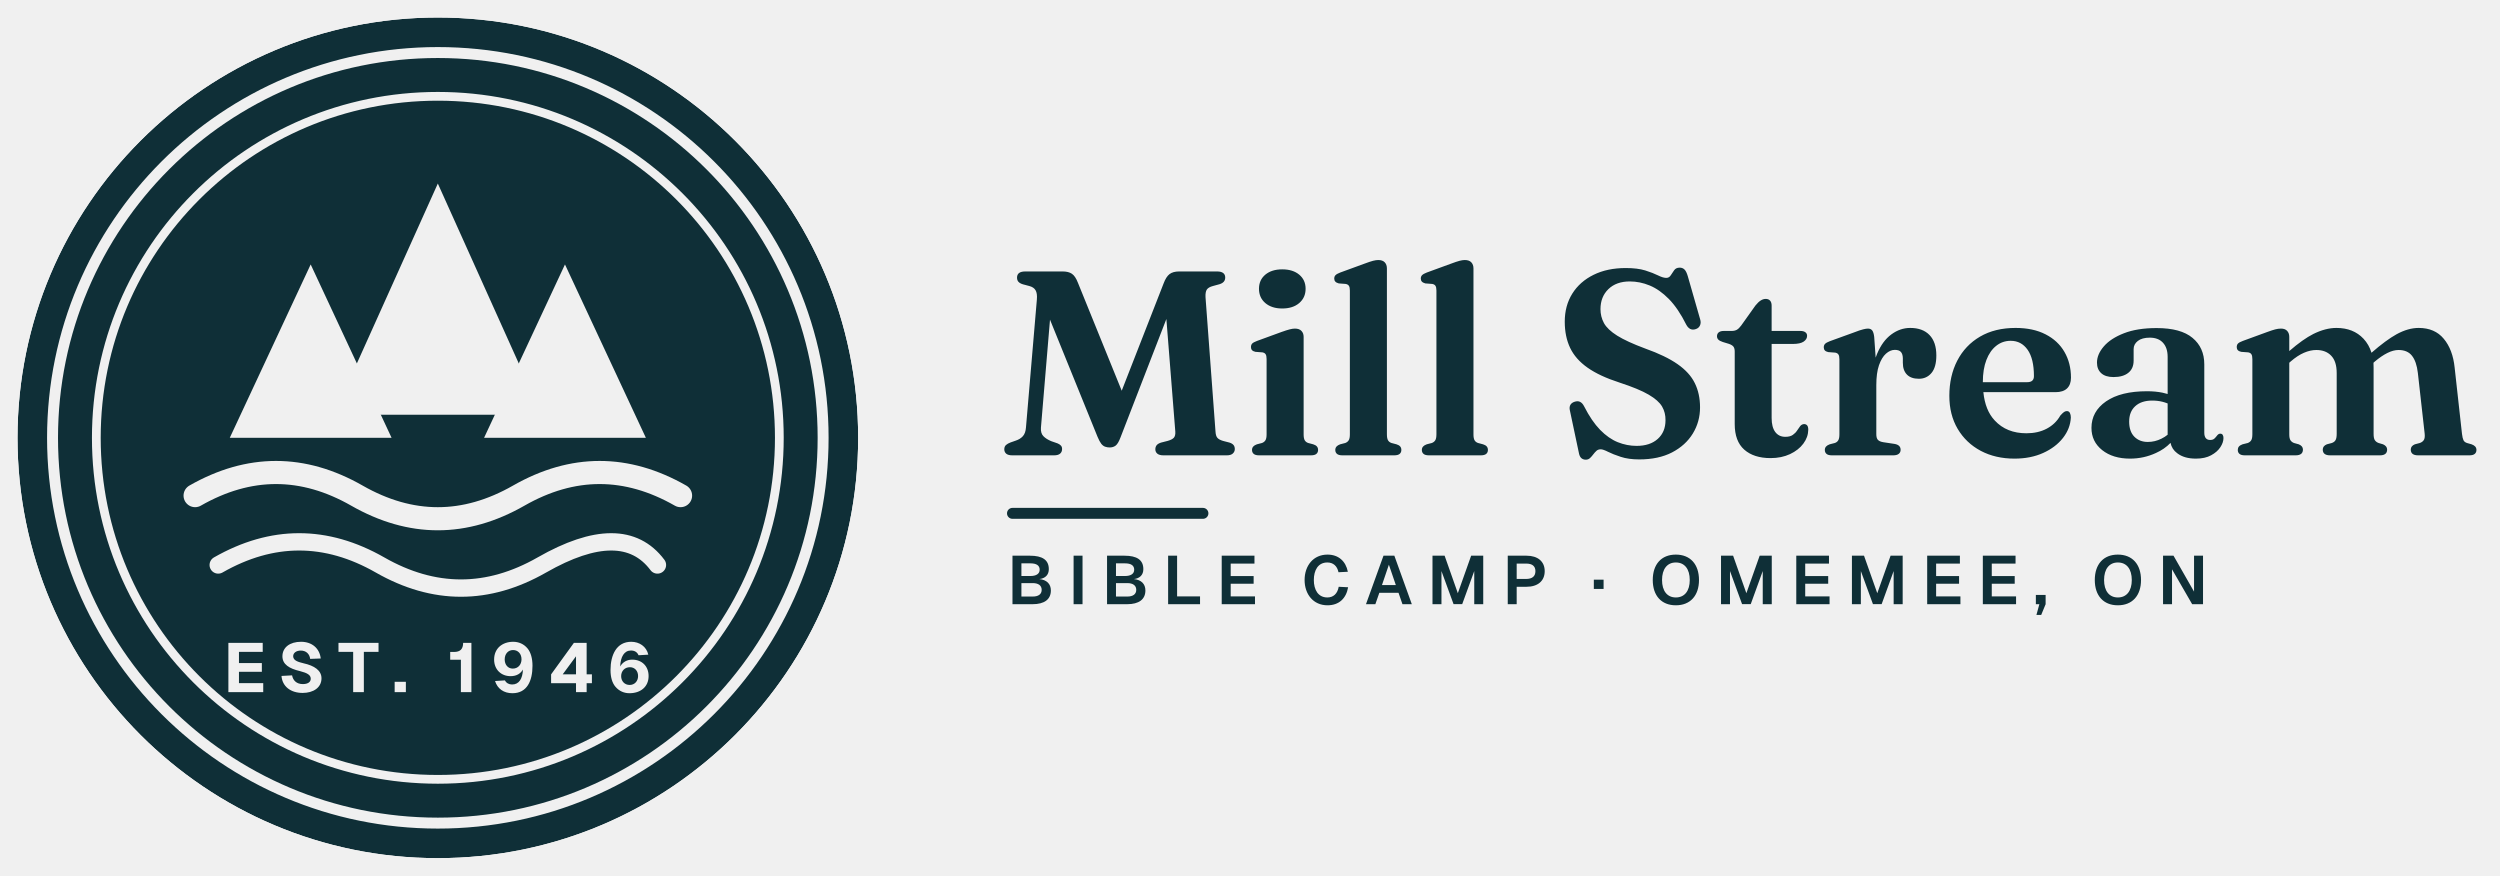
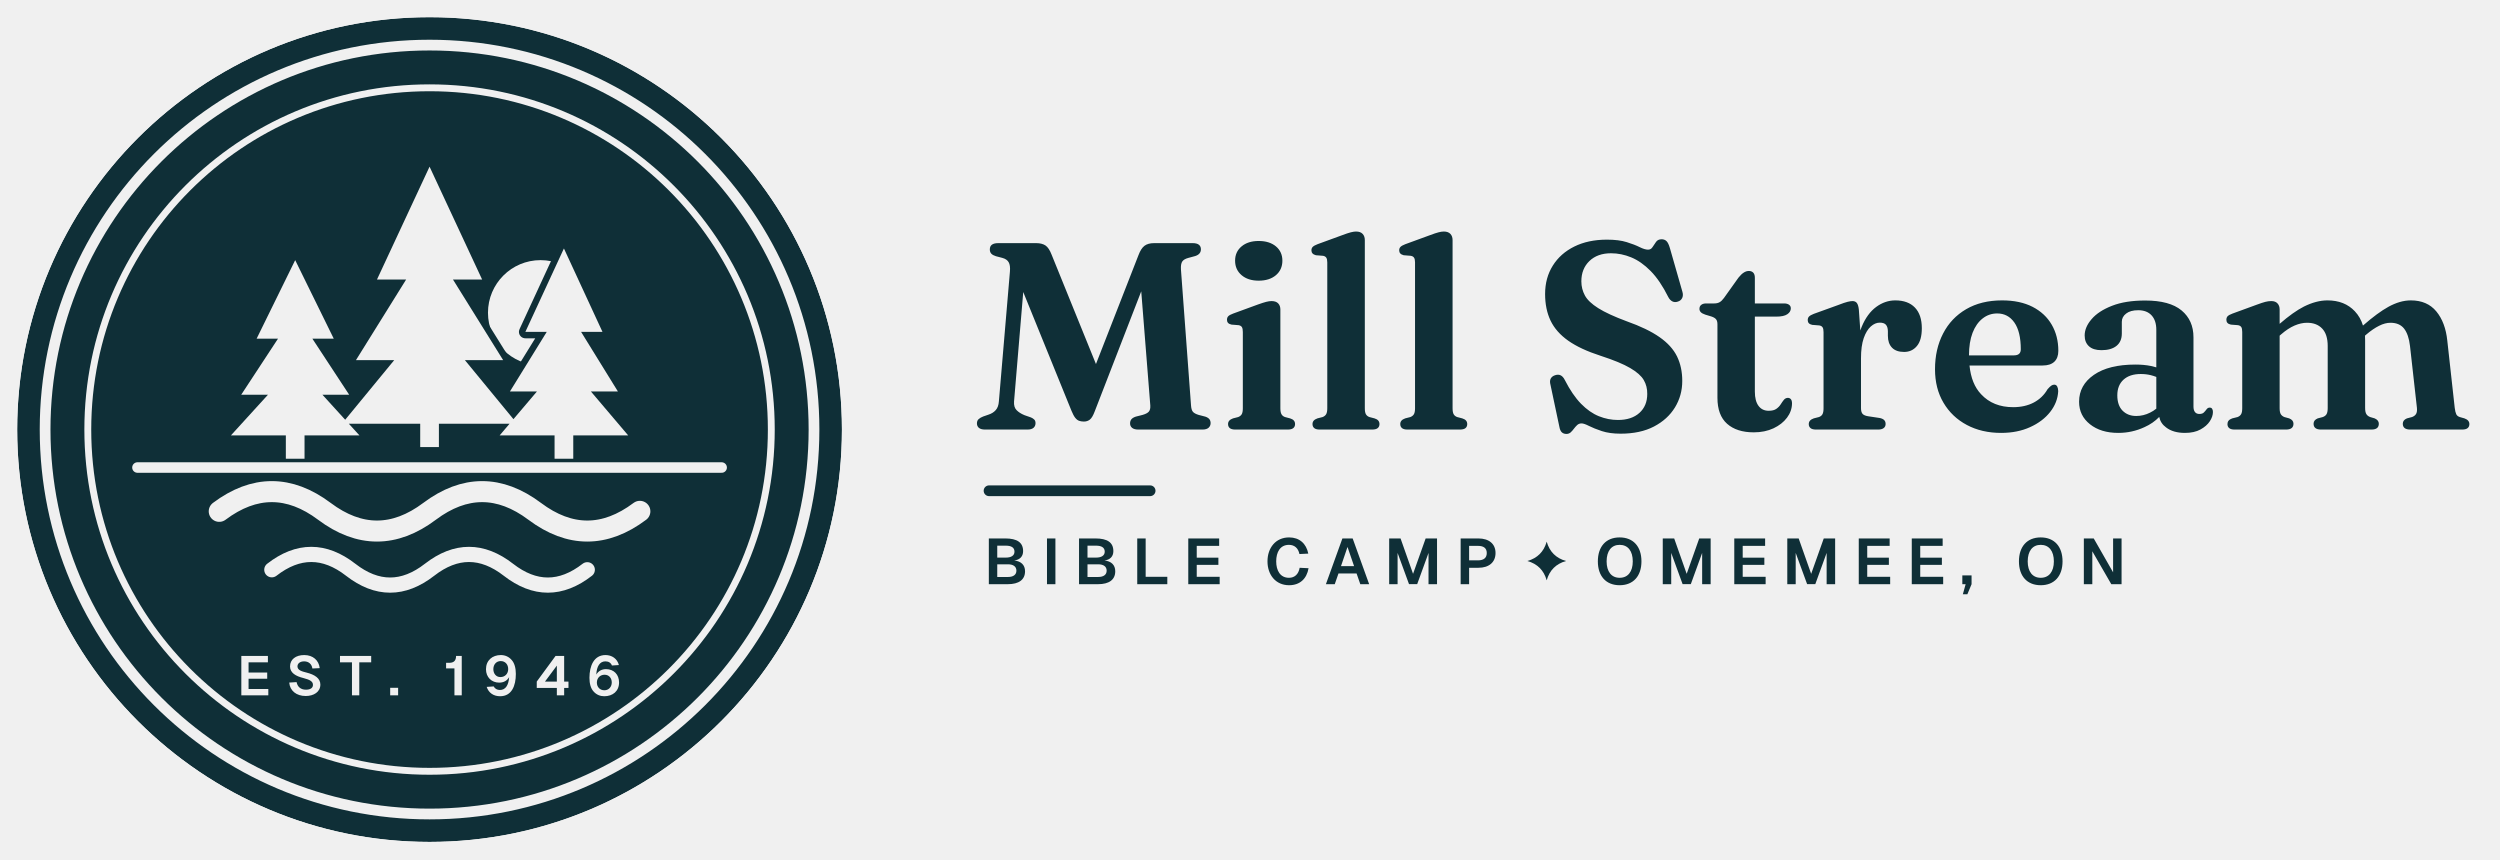
- <svg xmlns="http://www.w3.org/2000/svg" viewBox="0 0 571 200" width="5710" height="2000">
+ <svg xmlns="http://www.w3.org/2000/svg" viewBox="0 0 582 200" width="5820" height="2000">
  <g transform="translate(0 0) scale(1)">
    <g transform="translate(0 0) scale(1)">
      <mask id="ko6" maskUnits="userSpaceOnUse" x="0" y="0" width="200" height="200">
        <circle cx="100" cy="100" r="96" fill="#fff" />
-         <circle cx="100" cy="100" r="88" fill="none" stroke="#000" stroke-width="2.5" />
-         <circle cx="100" cy="100" r="78" fill="none" stroke="#000" stroke-width="2" />
-         <g transform="translate(100 100) scale(1.32) translate(-100 -102)">
-           <g fill="#000">
-             <path d="M100 58 L 82 98 H 118Z" />
-             <path d="M78 72 L 64 102 H 92Z" />
-             <path d="M122 72 L 108 102 H 136Z" />
-           </g>
-           <path d="M58 112 Q 72 104 86 112 T 114 112 T 142 112" stroke="#000" stroke-width="4" fill="none" stroke-linecap="round" />
-           <path d="M62 124 Q 76 116 90 124 T 118 124 T 138 124" stroke="#000" stroke-width="3" fill="none" stroke-linecap="round" />
-           <path fill="#000" d="M63.76 137.48L63.76 146L69.79 146L69.79 144.45L65.59 144.45L65.59 142.48L69.55 142.48L69.55 140.97L65.59 140.97L65.59 139.03L69.70 139.03L69.70 137.48ZM74.78 143.10L72.95 143.20C73.08 145.00 74.52 146.14 76.61 146.14C78.44 146.14 79.87 145.23 79.87 143.61C79.87 142.26 78.66 141.43 76.76 141.01C75.87 140.79 75.01 140.56 74.97 139.83C74.95 139.22 75.50 138.81 76.29 138.81C77.19 138.81 77.81 139.38 77.91 140.25L79.74 140.18C79.55 138.45 78.25 137.29 76.33 137.29C74.40 137.29 73.11 138.26 73.11 139.81C73.11 141.19 74.29 141.93 76.14 142.36C77.46 142.70 78.00 143.05 78.01 143.67C78.02 144.28 77.47 144.61 76.65 144.61C75.59 144.61 74.95 144.02 74.78 143.10ZM89.74 137.48L82.81 137.48L82.81 139.03L85.35 139.03L85.35 146L87.20 146L87.20 139.03L89.74 139.03ZM92.53 144.21L92.53 146L94.47 146L94.47 144.21ZM102.80 139.05L102.14 139.05L102.14 140.40L103.99 140.40L103.99 146L105.81 146L105.81 137.48L104.38 137.48C104.37 138.56 103.87 139.05 102.80 139.05ZM109.74 140.36C109.74 142.09 110.95 143.24 112.59 143.24C113.69 143.24 114.35 142.74 114.73 142.09C114.66 143.68 114.06 144.68 112.85 144.68C112.30 144.68 111.85 144.43 111.61 143.97L109.90 144.08C110.32 145.42 111.41 146.19 112.91 146.19C115.45 146.19 116.38 144.04 116.38 141.44C116.38 140.16 116.08 139.12 115.53 138.45C114.88 137.66 113.99 137.29 113.04 137.29C111.17 137.29 109.74 138.43 109.74 140.36ZM111.57 140.34C111.57 139.42 112.14 138.72 113.02 138.72C113.92 138.72 114.49 139.42 114.48 140.34C114.47 141.24 113.88 141.93 112.97 141.93C112.11 141.93 111.57 141.24 111.57 140.34ZM125.75 137.48L123.54 137.48L119.60 142.93L119.60 144.46L123.91 144.46L123.91 146L125.75 146L125.75 144.46L126.66 144.46L126.66 142.92L125.75 142.92ZM121.61 142.92L123.91 139.80L123.91 142.92ZM134.73 139.62L136.42 139.52C136.09 138.10 134.87 137.29 133.46 137.29C130.93 137.29 129.88 139.56 129.88 142.18C129.88 143.41 130.17 144.43 130.75 145.09C131.38 145.82 132.22 146.19 133.16 146.19C135.05 146.19 136.47 145.11 136.47 143.22C136.47 141.52 135.32 140.38 133.63 140.38C132.75 140.38 132.01 140.78 131.55 141.56C131.62 139.88 132.25 138.80 133.42 138.80C134.06 138.80 134.51 139.09 134.73 139.62ZM131.72 143.22C131.73 142.33 132.35 141.69 133.24 141.69C134.07 141.69 134.65 142.33 134.65 143.22C134.65 144.10 134.05 144.76 133.19 144.76C132.32 144.76 131.71 144.10 131.72 143.22Z" />
+         <circle cx="100" cy="100" r="89.5" fill="none" stroke="#000" stroke-width="2.5" />
+         <circle cx="100" cy="100" r="79.56" fill="none" stroke="#000" stroke-width="1.6" />
+         <g transform="translate(100 100) scale(1.36) translate(-100 -100)">
+           <circle cx="119" cy="80" r="9" fill="#000" />
+           <path d="M77 71 L83.6 84.44 L70.4 84.44ZM77 79.96 L86.24 94.04 L67.76 94.04ZM77 88.92 L88 101 L66 101ZM75.4 100h3.2v5h-3.2ZM123 69 L129.6 83.28 L116.4 83.28ZM123 78.52 L132.24 93.48 L113.76 93.48ZM123 88.04 L134 101 L112 101ZM121.4 100h3.2v5h-3.2ZM100 55 L109 74.32 L91 74.32ZM100 67.88 L112.6 88.12 L87.4 88.12ZM100 80.76 L115 99 L85 99ZM98.4 98h3.2v5h-3.2Z" fill="#000" stroke="#fff" stroke-width="2.2" stroke-linejoin="round" paint-order="stroke" />
+           <path d="M50 106.5 H150" stroke="#000" stroke-width="1.8" stroke-linecap="round" />
+           <path d="M64 114 c6 -4.5 12 -4.5 18 0 s12 4.5 18 0 s12 -4.5 18 0 s12 4.5 18 0" stroke="#000" stroke-width="3.6" fill="none" stroke-linecap="round" />
+           <path d="M73 124 c4.5 -3.5 9 -3.5 13.5 0 s9 3.5 13.5 0 s9 -3.5 13.5 0 s9 3.5 13.5 0" stroke="#000" stroke-width="2.6" fill="none" stroke-linecap="round" />
+           <path fill="#000" d="M67.78 138.75L67.78 145.50L72.40 145.50L72.40 144.41L69.02 144.41L69.02 142.65L72.21 142.65L72.21 141.59L69.02 141.59L69.02 139.85L72.33 139.85L72.33 138.75ZM77.24 143.23L75.98 143.31C76.09 144.71 77.21 145.61 78.80 145.61C80.18 145.61 81.31 144.92 81.31 143.65C81.31 142.58 80.34 141.95 78.94 141.60C78.20 141.41 77.41 141.22 77.39 140.56C77.38 140.03 77.85 139.68 78.53 139.68C79.31 139.68 79.85 140.16 79.94 140.90L81.20 140.84C81.05 139.51 80.05 138.60 78.55 138.60C77.09 138.60 76.12 139.35 76.12 140.55C76.12 141.64 77.08 142.21 78.42 142.54C79.56 142.83 80.04 143.14 80.04 143.70C80.05 144.25 79.56 144.53 78.85 144.53C77.93 144.53 77.39 144.02 77.24 143.23ZM90.01 138.75L84.67 138.75L84.67 139.85L86.72 139.85L86.72 145.50L87.97 145.50L87.97 139.85L90.01 139.85ZM93.26 144.21L93.26 145.50L94.62 145.50L94.62 144.21ZM103.35 139.93L102.83 139.93L102.83 140.88L104.26 140.88L104.26 145.50L105.51 145.50L105.51 138.75L104.54 138.75C104.53 139.57 104.16 139.93 103.35 139.93ZM109.66 141.03C109.66 142.39 110.61 143.32 111.92 143.32C112.74 143.32 113.29 142.95 113.62 142.39C113.53 143.76 113.01 144.58 112.04 144.58C111.56 144.58 111.18 144.36 110.98 143.97L109.78 144.05C110.11 145.07 110.96 145.65 112.07 145.65C114.06 145.65 114.77 143.88 114.77 141.83C114.77 140.81 114.53 139.98 114.07 139.46C113.57 138.87 112.90 138.60 112.20 138.60C110.75 138.60 109.66 139.51 109.66 141.03ZM110.92 141.01C110.92 140.22 111.43 139.63 112.18 139.63C112.96 139.63 113.47 140.22 113.46 141.01C113.46 141.79 112.92 142.37 112.13 142.37C111.40 142.37 110.92 141.79 110.92 141.01ZM123.04 138.75L121.57 138.75L118.35 143.14L118.35 144.23L121.79 144.23L121.79 145.50L123.04 145.50L123.04 144.23L123.78 144.23L123.78 143.14L123.04 143.14ZM119.76 143.14L121.79 140.41L121.79 143.14ZM131.22 140.39L132.41 140.31C132.13 139.22 131.21 138.60 130.12 138.60C128.14 138.60 127.37 140.44 127.37 142.50C127.37 143.50 127.60 144.31 128.07 144.83C128.56 145.39 129.21 145.65 129.90 145.65C131.37 145.65 132.44 144.78 132.44 143.29C132.44 141.93 131.54 141.01 130.20 141.01C129.49 141.01 128.90 141.33 128.54 141.94C128.61 140.53 129.14 139.68 130.10 139.68C130.64 139.68 131.04 139.92 131.22 140.39ZM128.64 143.29C128.65 142.52 129.20 141.97 129.97 141.97C130.69 141.97 131.19 142.52 131.19 143.29C131.19 144.06 130.66 144.63 129.92 144.63C129.16 144.63 128.63 144.06 128.64 143.29Z" />
        </g>
      </mask>
      <circle cx="100" cy="100" r="96" fill="#0f2f37" mask="url(#ko6)" />
    </g>
  </g>
-   <path fill="#0f2f37" d="M246.21 64.61L256.20 89.24L265.77 64.73Q266.34 63.20 267.13 62.60Q267.93 62 269.31 62L269.31 62L277.98 62Q278.91 62 279.38 62.36Q279.84 62.72 279.84 63.38L279.84 63.38Q279.84 63.95 279.52 64.33Q279.21 64.70 278.55 64.91L278.55 64.91L277.02 65.33Q276 65.60 275.64 66.14Q275.28 66.68 275.34 67.88L275.34 67.88L277.62 98.57Q277.68 99.59 278.06 100.01Q278.43 100.43 279.33 100.70L279.33 100.70L280.83 101.09Q281.46 101.30 281.75 101.66Q282.03 102.02 282.03 102.56L282.03 102.56Q282.03 103.16 281.58 103.58Q281.13 104 280.20 104L280.20 104L265.74 104Q264.81 104 264.35 103.63Q263.88 103.25 263.88 102.62L263.88 102.62Q263.88 102.08 264.17 101.70Q264.45 101.33 265.17 101.09L265.17 101.09L266.70 100.70Q267.75 100.40 268.13 99.95Q268.50 99.50 268.44 98.57L268.44 98.57L266.40 72.86L255.93 99.89Q255.39 101.33 254.82 101.77Q254.25 102.20 253.47 102.20L253.47 102.20Q252.90 102.20 252.42 102.03Q251.94 101.87 251.53 101.36Q251.13 100.85 250.68 99.77L250.68 99.77L239.82 73.01L237.75 97.67Q237.66 98.96 238.31 99.62Q238.95 100.28 240.09 100.76L240.09 100.76L241.56 101.27Q242.04 101.48 242.31 101.77Q242.58 102.05 242.58 102.56L242.58 102.56Q242.58 103.22 242.13 103.61Q241.68 104 240.75 104L240.75 104L231.21 104Q230.28 104 229.83 103.63Q229.38 103.25 229.38 102.62Q229.38 101.99 229.77 101.64Q230.16 101.30 230.79 101.06L230.79 101.06L231.99 100.64Q233.01 100.31 233.63 99.62Q234.24 98.93 234.33 97.64L234.33 97.64L236.82 68.42Q236.94 67.01 236.53 66.31Q236.13 65.60 235.11 65.33L235.11 65.33L233.64 64.94Q232.95 64.73 232.62 64.37Q232.29 64.01 232.29 63.41L232.29 63.41Q232.29 62 234.18 62L234.18 62L242.73 62Q244.02 62 244.81 62.52Q245.61 63.05 246.21 64.61L246.21 64.61ZM297.75 76.94L297.75 76.94L297.75 99.20Q297.75 100.13 298.00 100.56Q298.26 101 298.80 101.18L298.80 101.18L299.94 101.48Q300.51 101.66 300.78 101.97Q301.05 102.29 301.05 102.77L301.05 102.77Q301.05 103.34 300.66 103.67Q300.27 104 299.40 104L299.40 104L287.58 104Q286.74 104 286.35 103.67Q285.96 103.34 285.96 102.77L285.96 102.77Q285.96 102.32 286.23 102.00Q286.50 101.69 287.07 101.48L287.07 101.48L288.24 101.18Q288.78 100.97 289.03 100.55Q289.29 100.13 289.29 99.20L289.29 99.20L289.29 82.01Q289.29 81.23 289.06 80.90Q288.84 80.57 288.33 80.48L288.33 80.48L286.74 80.36Q286.20 80.24 285.96 79.97Q285.72 79.70 285.72 79.28L285.72 79.28Q285.72 78.77 286.00 78.47Q286.29 78.17 287.10 77.87L287.10 77.87L292.68 75.83Q293.85 75.41 294.55 75.23Q295.26 75.05 295.74 75.05L295.74 75.05Q296.76 75.05 297.25 75.58Q297.75 76.10 297.75 76.94ZM292.86 70.46L292.86 70.46Q290.46 70.46 289.00 69.22Q287.55 67.97 287.55 65.96L287.55 65.96Q287.55 63.95 289.00 62.73Q290.46 61.52 292.86 61.52L292.86 61.52Q295.29 61.52 296.74 62.73Q298.20 63.95 298.20 65.96L298.20 65.96Q298.20 67.97 296.74 69.22Q295.29 70.46 292.86 70.46ZM316.77 61.31L316.77 61.31L316.77 99.20Q316.77 100.13 317.02 100.56Q317.28 101 317.82 101.18L317.82 101.18L318.96 101.48Q319.53 101.66 319.80 101.97Q320.07 102.29 320.07 102.77L320.07 102.77Q320.07 103.34 319.68 103.67Q319.29 104 318.42 104L318.42 104L306.60 104Q305.76 104 305.37 103.67Q304.98 103.34 304.98 102.77L304.98 102.77Q304.98 102.32 305.25 102.00Q305.52 101.69 306.09 101.48L306.09 101.48L307.26 101.18Q307.80 100.97 308.05 100.55Q308.31 100.13 308.31 99.20L308.31 99.20L308.31 66.35Q308.31 65.60 308.08 65.27Q307.86 64.94 307.35 64.85L307.35 64.85L305.76 64.73Q305.22 64.58 304.98 64.31Q304.74 64.04 304.74 63.62L304.74 63.62Q304.74 63.14 305.04 62.84Q305.34 62.54 306.12 62.24L306.12 62.24L311.70 60.20Q312.90 59.75 313.59 59.57Q314.28 59.39 314.79 59.39L314.79 59.39Q315.78 59.39 316.27 59.91Q316.77 60.44 316.77 61.31ZM336.54 61.31L336.54 61.31L336.54 99.20Q336.54 100.13 336.79 100.56Q337.05 101 337.59 101.18L337.59 101.18L338.73 101.48Q339.30 101.66 339.57 101.97Q339.84 102.29 339.84 102.77L339.84 102.77Q339.84 103.34 339.45 103.67Q339.06 104 338.19 104L338.19 104L326.37 104Q325.53 104 325.14 103.67Q324.75 103.34 324.75 102.77L324.75 102.77Q324.75 102.32 325.02 102.00Q325.29 101.69 325.86 101.48L325.86 101.48L327.03 101.18Q327.57 100.97 327.82 100.55Q328.08 100.13 328.08 99.20L328.08 99.20L328.08 66.35Q328.08 65.60 327.85 65.27Q327.63 64.94 327.12 64.85L327.12 64.85L325.53 64.73Q324.99 64.58 324.75 64.31Q324.51 64.04 324.51 63.62L324.51 63.62Q324.51 63.14 324.81 62.84Q325.11 62.54 325.89 62.24L325.89 62.24L331.47 60.20Q332.67 59.75 333.36 59.57Q334.05 59.39 334.56 59.39L334.56 59.39Q335.55 59.39 336.04 59.91Q336.54 60.44 336.54 61.31ZM374.40 104.93L374.40 104.93Q371.94 104.93 370.17 104.34Q368.40 103.76 367.27 103.19Q366.15 102.62 365.61 102.62L365.61 102.62Q365.01 102.62 364.62 102.98Q364.23 103.34 363.88 103.81Q363.54 104.27 363.15 104.63Q362.76 104.99 362.19 104.99L362.19 104.99Q361.56 104.99 361.15 104.61Q360.75 104.24 360.60 103.37L360.60 103.37L358.53 93.59Q358.41 92.93 358.69 92.45Q358.98 91.97 359.64 91.76L359.64 91.76Q360.36 91.52 360.90 91.79Q361.44 92.06 361.83 92.84L361.83 92.84Q363.54 96.20 365.47 98.18Q367.41 100.16 369.51 101Q371.61 101.84 373.80 101.84L373.80 101.84Q376.86 101.84 378.63 100.25Q380.40 98.66 380.40 95.99L380.40 95.99Q380.43 94.25 379.62 92.86Q378.81 91.46 376.56 90.14Q374.31 88.82 369.90 87.38L369.90 87.38Q365.34 85.91 362.59 83.97Q359.85 82.04 358.62 79.46Q357.39 76.88 357.39 73.46L357.39 73.46Q357.39 69.83 359.11 67.07Q360.84 64.31 363.97 62.77Q367.11 61.22 371.31 61.22L371.31 61.22Q374.01 61.22 375.78 61.77Q377.55 62.33 378.69 62.90Q379.83 63.47 380.58 63.47L380.58 63.47Q381.24 63.47 381.60 62.88Q381.96 62.30 382.38 61.72Q382.80 61.13 383.64 61.13L383.64 61.13Q384.30 61.13 384.73 61.55Q385.17 61.97 385.50 63.11L385.50 63.11L388.32 72.95Q388.56 73.73 388.27 74.34Q387.99 74.96 387.30 75.17L387.30 75.17Q386.61 75.41 386.05 75.13Q385.50 74.84 385.14 74.15L385.14 74.15Q383.28 70.43 381.16 68.28Q379.05 66.14 376.80 65.21Q374.55 64.28 372.24 64.28L372.24 64.28Q369.18 64.28 367.36 66.03Q365.55 67.79 365.55 70.61L365.55 70.61Q365.55 72.32 366.34 73.79Q367.14 75.26 369.36 76.66Q371.58 78.05 375.78 79.61L375.78 79.61Q380.43 81.26 383.17 83.18Q385.92 85.10 387.10 87.52Q388.29 89.93 388.29 93.05L388.29 93.05Q388.29 96.32 386.64 99.02Q384.99 101.72 381.90 103.33Q378.81 104.93 374.40 104.93ZM394.86 78.53L394.86 78.53L393.48 78.11Q392.76 77.87 392.46 77.56Q392.16 77.24 392.16 76.82L392.16 76.82Q392.16 76.22 392.56 75.91Q392.97 75.59 393.66 75.59L393.66 75.59L395.49 75.59Q396.21 75.59 396.69 75.32Q397.17 75.05 397.68 74.36L397.68 74.36L400.95 69.77Q401.58 68.99 402.15 68.63Q402.72 68.27 403.29 68.27L403.29 68.27Q403.92 68.27 404.28 68.66Q404.64 69.05 404.64 69.80L404.64 69.80L404.64 75.59L411.24 75.59Q411.93 75.59 412.33 75.88Q412.74 76.16 412.74 76.70L412.74 76.70Q412.74 77.48 411.96 78.02Q411.18 78.56 409.44 78.56L409.44 78.56L404.64 78.56L404.64 95.45Q404.64 97.55 405.46 98.66Q406.29 99.77 407.76 99.77L407.76 99.77Q408.87 99.77 409.48 99.33Q410.10 98.90 410.46 98.33Q410.82 97.76 411.16 97.33Q411.51 96.89 412.05 96.86L412.05 96.86Q412.50 96.86 412.75 97.16Q413.01 97.46 413.01 98.15L413.01 98.15Q412.98 99.86 411.88 101.33Q410.79 102.80 408.84 103.72Q406.89 104.63 404.40 104.63L404.40 104.63Q400.56 104.63 398.38 102.69Q396.21 100.76 396.21 96.86L396.21 96.86L396.21 80.30Q396.21 79.52 395.89 79.14Q395.58 78.77 394.86 78.53ZM428.07 76.97L428.07 76.97L428.40 81.68Q428.55 81.23 428.73 80.81L428.73 80.81Q429.96 77.87 431.97 76.39Q433.98 74.90 436.29 74.90L436.29 74.90Q439.14 74.90 440.70 76.52Q442.26 78.14 442.26 81.17L442.26 81.17Q442.26 83.87 441.15 85.19Q440.04 86.51 438.27 86.51L438.27 86.51Q436.47 86.51 435.54 85.55Q434.61 84.59 434.61 82.88L434.61 82.88L434.61 81.80Q434.58 80.84 434.16 80.38Q433.74 79.91 432.78 79.91L432.78 79.91Q431.73 79.91 430.75 80.78Q429.78 81.65 429.16 83.42Q428.55 85.19 428.55 87.95L428.55 87.95L428.55 99.17Q428.55 100.04 428.89 100.44Q429.24 100.85 430.14 101L430.14 101L432.72 101.39Q433.41 101.51 433.75 101.84Q434.10 102.17 434.10 102.74L434.10 102.74Q434.10 103.34 433.66 103.67Q433.23 104 432.42 104L432.42 104L418.41 104Q417.57 104 417.18 103.67Q416.79 103.34 416.79 102.77L416.79 102.77Q416.79 102.32 417.06 102.00Q417.33 101.69 417.90 101.48L417.90 101.48L419.07 101.18Q419.61 101 419.86 100.56Q420.12 100.13 420.12 99.20L420.12 99.20L420.12 82.07Q420.12 81.29 419.89 80.96Q419.67 80.63 419.16 80.54L419.16 80.54L417.57 80.42Q417.03 80.30 416.79 80.03Q416.55 79.76 416.55 79.34L416.55 79.34Q416.55 78.83 416.85 78.53Q417.15 78.23 417.93 77.93L417.93 77.93L423.39 75.95Q424.86 75.38 425.55 75.22Q426.24 75.05 426.63 75.05L426.63 75.05Q427.29 75.05 427.62 75.48Q427.95 75.92 428.07 76.97ZM473.01 86.27L473.01 86.27Q473.01 87.86 472.11 88.72Q471.21 89.57 469.47 89.57L469.47 89.57L453.00 89.57Q453.42 93.74 455.61 96.05L455.61 96.05Q458.31 98.96 462.84 98.96L462.84 98.96Q465.48 98.96 467.47 97.91Q469.47 96.86 470.58 94.91L470.58 94.91Q471.12 94.31 471.43 94.10Q471.75 93.89 472.08 93.89L472.08 93.89Q472.56 93.89 472.77 94.33Q472.98 94.76 472.98 95.36L472.98 95.36Q472.86 97.88 471.18 100.03Q469.50 102.17 466.65 103.46Q463.80 104.75 460.11 104.75L460.11 104.75Q455.76 104.75 452.40 102.97Q449.04 101.18 447.13 97.95Q445.23 94.73 445.23 90.41L445.23 90.41Q445.23 85.88 447.04 82.37Q448.86 78.86 452.25 76.88Q455.64 74.90 460.35 74.90L460.35 74.90Q464.37 74.90 467.20 76.36Q470.04 77.81 471.52 80.38Q473.01 82.94 473.01 86.27ZM452.88 87.29L463.02 87.29Q464.55 87.29 464.55 85.91L464.55 85.91Q464.55 81.95 463.11 79.89Q461.67 77.84 459.24 77.84L459.24 77.84Q457.38 77.84 455.94 78.98Q454.50 80.12 453.69 82.22L453.69 82.22Q452.88 84.32 452.88 87.29L452.88 87.29ZM477.69 97.73L477.69 97.73Q477.69 93.98 481.03 91.67Q484.38 89.36 490.38 89.36L490.38 89.36Q492.33 89.36 493.92 89.69L493.92 89.69Q494.52 89.81 495.09 89.99L495.09 89.99L495.09 81.53Q495.09 79.43 494.02 78.28Q492.96 77.12 491.01 77.12L491.01 77.12Q489.24 77.12 488.28 77.87Q487.32 78.62 487.32 79.73L487.32 79.73L487.32 82.37Q487.32 84.17 486.12 85.14Q484.92 86.12 482.73 86.12L482.73 86.12Q480.87 86.12 479.91 85.23Q478.95 84.35 478.95 82.82L478.95 82.82Q478.95 80.93 480.51 79.12Q482.07 77.30 485.10 76.12Q488.13 74.93 492.57 74.93L492.57 74.93Q498.09 74.93 500.77 77.17Q503.46 79.40 503.46 83.21L503.46 83.21L503.46 98.81Q503.46 99.65 503.80 100.07Q504.15 100.49 504.78 100.49L504.78 100.49Q505.44 100.49 505.77 100.17Q506.10 99.86 506.34 99.53L506.34 99.53Q506.49 99.32 506.67 99.19Q506.85 99.05 507.12 99.05L507.12 99.05Q507.48 99.05 507.66 99.32Q507.84 99.59 507.84 100.04L507.84 100.04Q507.84 101.06 507.13 102.14Q506.43 103.22 505.03 103.98Q503.64 104.75 501.54 104.75L501.54 104.75Q498.87 104.75 497.28 103.52L497.28 103.52Q496.05 102.62 495.75 101.15L495.75 101.15Q494.37 102.59 492.42 103.46L492.42 103.46Q489.63 104.75 486.51 104.75L486.51 104.75Q482.58 104.75 480.13 102.80Q477.69 100.85 477.69 97.73ZM495.09 99.29L495.09 92.15Q494.49 91.91 493.89 91.76L493.89 91.76Q492.81 91.49 491.58 91.49L491.58 91.49Q489.09 91.49 487.69 92.77Q486.30 94.04 486.30 96.29Q486.30 98.54 487.48 99.74Q488.67 100.94 490.56 100.94L490.56 100.94Q492.18 100.94 493.68 100.19L493.68 100.19Q494.43 99.83 495.09 99.29L495.09 99.29ZM522.87 76.94L522.87 76.94L522.87 80.18Q525.99 77.48 528.36 76.28L528.36 76.28Q531.15 74.90 533.64 74.90L533.64 74.90Q537.51 74.90 539.82 77.36L539.82 77.36Q541.08 78.71 541.65 80.57L541.65 80.57Q544.95 77.69 547.38 76.34L547.38 76.34Q550.02 74.90 552.42 74.90L552.42 74.90Q556.11 74.90 558.16 77.38Q560.22 79.85 560.64 83.96L560.64 83.96L562.32 99.11Q562.44 100.10 562.66 100.55Q562.89 101 563.46 101.18L563.46 101.18L564.51 101.48Q565.08 101.69 565.35 102.00Q565.62 102.32 565.62 102.77L565.62 102.77Q565.62 103.34 565.23 103.67Q564.84 104 564.00 104L564.00 104L552.30 104Q550.62 104 550.62 102.68L550.62 102.68Q550.62 101.87 551.55 101.48L551.55 101.48L552.69 101.18Q553.29 100.97 553.59 100.52Q553.89 100.07 553.80 99.11L553.80 99.11L552.24 85.19Q551.94 82.58 550.90 81.26Q549.87 79.94 547.83 79.94L547.83 79.94Q546.63 79.94 545.28 80.62Q543.93 81.29 542.40 82.58L542.40 82.58L542.10 82.85Q542.13 83.39 542.13 83.96L542.13 83.96L542.13 99.11Q542.13 100.10 542.41 100.53Q542.70 100.97 543.27 101.18L543.27 101.18L544.29 101.48Q545.22 101.90 545.22 102.68L545.22 102.68Q545.22 104 543.57 104L543.57 104L532.20 104Q530.52 104 530.52 102.68L530.52 102.68Q530.52 101.87 531.45 101.48L531.45 101.48L532.59 101.18Q533.19 100.97 533.44 100.52Q533.70 100.07 533.70 99.11L533.70 99.11L533.70 85.19Q533.70 82.55 532.45 81.25Q531.21 79.94 529.05 79.94L529.05 79.94Q527.70 79.94 526.23 80.57Q524.76 81.20 523.17 82.58L523.17 82.58L522.87 82.85L522.87 99.20Q522.87 100.13 523.14 100.55Q523.41 100.97 523.95 101.18L523.95 101.18L525.03 101.48Q525.99 101.87 525.99 102.68L525.99 102.68Q525.99 104 524.31 104L524.31 104L512.73 104Q511.89 104 511.50 103.67Q511.11 103.34 511.11 102.77L511.11 102.77Q511.11 102.32 511.36 102.00Q511.62 101.69 512.19 101.48L512.19 101.48L513.39 101.18Q513.93 100.97 514.18 100.55Q514.44 100.13 514.44 99.20L514.44 99.20L514.44 82.01Q514.44 81.23 514.21 80.90Q513.99 80.57 513.48 80.48L513.48 80.48L511.89 80.36Q511.35 80.24 511.11 79.97Q510.87 79.70 510.87 79.28L510.87 79.28Q510.87 78.77 511.15 78.47Q511.44 78.17 512.25 77.87L512.25 77.87L517.83 75.83Q518.97 75.41 519.66 75.23Q520.35 75.05 520.98 75.05L520.98 75.05Q521.91 75.05 522.39 75.58Q522.87 76.10 522.87 76.94Z" />
-   <rect x="230" y="116" width="46" height="2.5" rx="1.25" fill="#0f2f37" />
-   <path fill="#0f2f37" d="M231.25 138L235.83 138C238.55 138 240.02 136.89 240.02 134.86C240.02 133.37 239.06 132.43 237.39 132.26C238.75 132.10 239.55 131.29 239.55 130.00C239.55 127.89 238.10 126.92 235.21 126.92L231.25 126.92ZM233.29 136.25L233.29 133.18L235.88 133.18C237.14 133.18 237.92 133.71 237.92 134.72C237.92 135.74 237.14 136.25 235.88 136.25ZM233.29 131.56L233.29 128.67L235.35 128.67C236.71 128.67 237.46 129.14 237.46 130.12C237.46 131.07 236.66 131.56 235.35 131.56ZM245.21 126.92L245.21 138L247.25 138L247.25 126.92ZM252.85 138L257.43 138C260.15 138 261.61 136.89 261.61 134.86C261.61 133.37 260.66 132.43 258.99 132.26C260.35 132.10 261.14 131.29 261.14 130.00C261.14 127.89 259.69 126.92 256.81 126.92L252.85 126.92ZM254.89 136.25L254.89 133.18L257.48 133.18C258.74 133.18 259.52 133.71 259.52 134.72C259.52 135.74 258.74 136.25 257.48 136.25ZM254.89 131.56L254.89 128.67L256.95 128.67C258.31 128.67 259.05 129.14 259.05 130.12C259.05 131.07 258.26 131.56 256.95 131.56ZM266.80 138L274.09 138L274.09 136.21L268.85 136.21L268.85 126.92L266.80 126.92ZM279.04 126.92L279.04 138L286.64 138L286.64 136.21L281.09 136.21L281.09 133.32L286.33 133.32L286.33 131.57L281.09 131.57L281.09 128.72L286.52 128.72L286.52 126.92ZM307.91 134.13L305.76 134.02C305.49 135.58 304.56 136.46 303.17 136.46C301.05 136.46 300.08 134.69 300.08 132.48C300.08 130.25 301.03 128.47 303.17 128.47C304.49 128.47 305.42 129.26 305.71 130.70L307.85 130.59C307.37 128.16 305.70 126.67 303.20 126.67C299.94 126.67 297.97 129.22 297.97 132.48C297.97 135.72 299.96 138.25 303.20 138.25C305.82 138.25 307.47 136.69 307.91 134.13ZM311.99 138L314.13 138L315.04 135.39L319.42 135.39L320.32 138L322.46 138L318.47 126.92L315.99 126.92ZM315.64 133.63L317.22 128.98L318.81 133.63ZM327.18 126.92L327.18 138L329.23 138L329.23 130.43L331.99 137.98L333.97 137.98L336.72 130.43L336.72 138L338.77 138L338.77 126.92L336.01 126.92L332.97 135.49L329.95 126.92ZM348.65 126.92L344.37 126.92L344.37 138L346.41 138L346.41 134.02L348.65 134.02C351.25 134.02 352.81 132.68 352.81 130.45C352.81 128.25 351.25 126.92 348.65 126.92ZM346.41 132.23L346.41 128.72L348.57 128.72C349.96 128.72 350.69 129.30 350.69 130.45C350.69 131.64 349.94 132.23 348.57 132.23ZM364.03 132.40L364.03 134.52L366.26 134.52L366.26 132.40ZM382.76 138.25C386.07 138.25 388.05 136.03 388.05 132.48C388.05 128.89 386.07 126.67 382.76 126.67C379.45 126.67 377.49 128.89 377.49 132.48C377.49 136.03 379.45 138.25 382.76 138.25ZM379.61 132.48C379.61 129.97 380.78 128.47 382.76 128.47C384.77 128.47 385.94 129.97 385.94 132.48C385.94 134.96 384.77 136.46 382.76 136.46C380.78 136.46 379.61 134.96 379.61 132.48ZM393.08 126.92L393.08 138L395.13 138L395.13 130.43L397.89 137.98L399.87 137.98L402.61 130.43L402.61 138L404.67 138L404.67 126.92L401.91 126.92L398.87 135.49L395.84 126.92ZM410.27 126.92L410.27 138L417.87 138L417.87 136.21L412.31 136.21L412.31 133.32L417.56 133.32L417.56 131.57L412.31 131.57L412.31 128.72L417.74 128.72L417.74 126.92ZM422.98 126.92L422.98 138L425.02 138L425.02 130.43L427.78 137.98L429.77 137.98L432.51 130.43L432.51 138L434.57 138L434.57 126.92L431.81 126.92L428.77 135.49L425.74 126.92ZM440.17 126.92L440.17 138L447.76 138L447.76 136.21L442.21 136.21L442.21 133.32L447.45 133.32L447.45 131.57L442.21 131.57L442.21 128.72L447.64 128.72L447.64 126.92ZM452.88 126.92L452.88 138L460.47 138L460.47 136.21L454.92 136.21L454.92 133.32L460.16 133.32L460.16 131.57L454.92 131.57L454.92 128.72L460.35 128.72L460.35 126.92ZM467.22 138L467.22 135.88L464.99 135.88L464.99 138L465.79 138L465.12 140.45L466.21 140.45ZM483.72 138.25C487.03 138.25 489.01 136.03 489.01 132.48C489.01 128.89 487.03 126.67 483.72 126.67C480.41 126.67 478.45 128.89 478.45 132.48C478.45 136.03 480.41 138.25 483.72 138.25ZM480.57 132.48C480.57 129.97 481.74 128.47 483.72 128.47C485.73 128.47 486.90 129.97 486.90 132.48C486.90 134.96 485.73 136.46 483.72 136.46C481.74 136.46 480.57 134.96 480.57 132.48ZM494.04 126.92L494.04 138L496.09 138L496.09 130.03L500.69 138L503.17 138L503.17 126.92L501.12 126.92L501.12 135.13L496.43 126.92Z" />
+   <path fill="#0f2f37" d="M244.82 59.30L255.14 84.75L265.03 59.42Q265.62 57.84 266.44 57.22Q267.26 56.60 268.69 56.60L268.69 56.60L277.65 56.60Q278.61 56.60 279.09 56.97Q279.57 57.34 279.57 58.03L279.57 58.03Q279.57 58.62 279.24 59.00Q278.92 59.39 278.24 59.61L278.24 59.61L276.65 60.04Q275.60 60.32 275.23 60.88Q274.86 61.44 274.92 62.68L274.92 62.68L277.27 94.39Q277.34 95.44 277.72 95.88Q278.11 96.31 279.04 96.59L279.04 96.59L280.59 96.99Q281.24 97.21 281.54 97.58Q281.83 97.95 281.83 98.51L281.83 98.51Q281.83 99.13 281.37 99.57Q280.90 100 279.94 100L279.94 100L265.00 100Q264.04 100 263.56 99.61Q263.08 99.22 263.08 98.57L263.08 98.57Q263.08 98.02 263.37 97.63Q263.67 97.24 264.41 96.99L264.41 96.99L265.99 96.59Q267.07 96.28 267.46 95.81Q267.85 95.35 267.79 94.39L267.79 94.39L265.68 67.82L254.86 95.75Q254.30 97.24 253.71 97.69Q253.13 98.14 252.32 98.14L252.32 98.14Q251.73 98.14 251.23 97.97Q250.74 97.80 250.32 97.27Q249.90 96.75 249.44 95.63L249.44 95.63L238.21 67.98L236.07 93.46Q235.98 94.79 236.65 95.47Q237.31 96.16 238.49 96.65L238.49 96.65L240.01 97.18Q240.51 97.40 240.79 97.69Q241.07 97.98 241.07 98.51L241.07 98.51Q241.07 99.19 240.60 99.60Q240.14 100 239.18 100L239.18 100L229.32 100Q228.36 100 227.89 99.61Q227.43 99.22 227.43 98.57Q227.43 97.92 227.83 97.57Q228.23 97.21 228.88 96.96L228.88 96.96L230.12 96.53Q231.18 96.19 231.81 95.47Q232.45 94.76 232.54 93.43L232.54 93.43L235.11 63.23Q235.24 61.78 234.82 61.05Q234.40 60.32 233.35 60.04L233.35 60.04L231.83 59.64Q231.12 59.42 230.77 59.05Q230.43 58.68 230.43 58.06L230.43 58.06Q230.43 56.60 232.39 56.60L232.39 56.60L241.22 56.60Q242.55 56.60 243.38 57.14Q244.20 57.69 244.82 59.30L244.82 59.30ZM298.07 72.04L298.07 72.04L298.07 95.04Q298.07 96.00 298.34 96.45Q298.60 96.90 299.16 97.09L299.16 97.09L300.34 97.40Q300.93 97.58 301.21 97.91Q301.49 98.23 301.49 98.73L301.49 98.73Q301.49 99.32 301.08 99.66Q300.68 100 299.78 100L299.78 100L287.57 100Q286.70 100 286.29 99.66Q285.89 99.32 285.89 98.73L285.89 98.73Q285.89 98.26 286.17 97.94Q286.45 97.61 287.04 97.40L287.04 97.40L288.25 97.09Q288.81 96.87 289.07 96.44Q289.33 96.00 289.33 95.04L289.33 95.04L289.33 77.28Q289.33 76.47 289.10 76.13Q288.87 75.79 288.34 75.70L288.34 75.70L286.70 75.57Q286.14 75.45 285.89 75.17Q285.64 74.89 285.64 74.46L285.64 74.46Q285.64 73.93 285.94 73.62Q286.23 73.31 287.07 73.00L287.07 73.00L292.84 70.89Q294.04 70.46 294.77 70.27Q295.50 70.09 296.00 70.09L296.00 70.09Q297.05 70.09 297.56 70.63Q298.07 71.17 298.07 72.04ZM293.02 65.34L293.02 65.34Q290.54 65.34 289.04 64.06Q287.53 62.77 287.53 60.69L287.53 60.69Q287.53 58.62 289.04 57.36Q290.54 56.10 293.02 56.10L293.02 56.10Q295.53 56.10 297.04 57.36Q298.54 58.62 298.54 60.69L298.54 60.69Q298.54 62.77 297.04 64.06Q295.53 65.34 293.02 65.34ZM317.73 55.89L317.73 55.89L317.73 95.04Q317.73 96.00 317.99 96.45Q318.26 96.90 318.81 97.09L318.81 97.09L319.99 97.40Q320.58 97.58 320.86 97.91Q321.14 98.23 321.14 98.73L321.14 98.73Q321.14 99.32 320.74 99.66Q320.33 100 319.43 100L319.43 100L307.22 100Q306.35 100 305.95 99.66Q305.55 99.32 305.55 98.73L305.55 98.73Q305.55 98.26 305.82 97.94Q306.10 97.61 306.69 97.40L306.69 97.40L307.90 97.09Q308.46 96.87 308.72 96.44Q308.99 96.00 308.99 95.04L308.99 95.04L308.99 61.09Q308.99 60.32 308.75 59.98Q308.52 59.64 308.00 59.55L308.00 59.55L306.35 59.42Q305.79 59.27 305.55 58.99Q305.30 58.71 305.30 58.27L305.30 58.27Q305.30 57.78 305.61 57.47Q305.92 57.16 306.72 56.85L306.72 56.85L312.49 54.74Q313.73 54.27 314.44 54.09Q315.16 53.90 315.68 53.90L315.68 53.90Q316.71 53.90 317.22 54.45Q317.73 54.99 317.73 55.89ZM338.16 55.89L338.16 55.89L338.16 95.04Q338.16 96.00 338.42 96.45Q338.69 96.90 339.24 97.09L339.24 97.09L340.42 97.40Q341.01 97.58 341.29 97.91Q341.57 98.23 341.57 98.73L341.57 98.73Q341.57 99.32 341.17 99.66Q340.76 100 339.86 100L339.86 100L327.65 100Q326.78 100 326.38 99.66Q325.98 99.32 325.98 98.73L325.98 98.73Q325.98 98.26 326.25 97.94Q326.53 97.61 327.12 97.40L327.12 97.40L328.33 97.09Q328.89 96.87 329.15 96.44Q329.42 96.00 329.42 95.04L329.42 95.04L329.42 61.09Q329.42 60.32 329.18 59.98Q328.95 59.64 328.42 59.55L328.42 59.55L326.78 59.42Q326.22 59.27 325.98 58.99Q325.73 58.71 325.73 58.27L325.73 58.27Q325.73 57.78 326.04 57.47Q326.35 57.16 327.15 56.85L327.15 56.85L332.92 54.74Q334.16 54.27 334.87 54.09Q335.59 53.90 336.11 53.90L336.11 53.90Q337.13 53.90 337.65 54.45Q338.16 54.99 338.16 55.89ZM377.28 100.96L377.28 100.96Q374.74 100.96 372.91 100.36Q371.08 99.75 369.92 99.16Q368.76 98.57 368.20 98.57L368.20 98.57Q367.58 98.57 367.17 98.95Q366.77 99.32 366.41 99.80Q366.06 100.28 365.66 100.65Q365.25 101.02 364.66 101.02L364.66 101.02Q364.01 101.02 363.59 100.64Q363.18 100.25 363.02 99.35L363.02 99.35L360.88 89.24Q360.76 88.56 361.05 88.06Q361.35 87.57 362.03 87.35L362.03 87.35Q362.77 87.10 363.33 87.38Q363.89 87.66 364.29 88.47L364.29 88.47Q366.06 91.94 368.06 93.99Q370.06 96.03 372.23 96.90Q374.40 97.77 376.66 97.77L376.66 97.77Q379.82 97.77 381.65 96.13Q383.48 94.48 383.48 91.72L383.48 91.72Q383.51 89.92 382.67 88.48Q381.84 87.04 379.51 85.68Q377.19 84.31 372.63 82.83L372.63 82.83Q367.92 81.31 365.08 79.31Q362.25 77.31 360.97 74.64Q359.70 71.98 359.70 68.44L359.70 68.44Q359.70 64.69 361.49 61.84Q363.27 58.99 366.51 57.39Q369.75 55.79 374.09 55.79L374.09 55.79Q376.88 55.79 378.71 56.37Q380.54 56.94 381.71 57.53Q382.89 58.12 383.67 58.12L383.67 58.12Q384.35 58.12 384.72 57.51Q385.09 56.91 385.53 56.31Q385.96 55.70 386.83 55.70L386.83 55.70Q387.51 55.70 387.96 56.13Q388.41 56.57 388.75 57.75L388.75 57.75L391.66 67.91Q391.91 68.72 391.62 69.36Q391.32 69.99 390.61 70.21L390.61 70.21Q389.90 70.46 389.32 70.16Q388.75 69.87 388.38 69.16L388.38 69.16Q386.46 65.31 384.27 63.09Q382.09 60.88 379.76 59.92Q377.44 58.96 375.05 58.96L375.05 58.96Q371.89 58.96 370.01 60.77Q368.14 62.58 368.14 65.50L368.14 65.50Q368.14 67.26 368.96 68.78Q369.78 70.30 372.07 71.74Q374.37 73.19 378.71 74.80L378.71 74.80Q383.51 76.50 386.35 78.49Q389.18 80.47 390.41 82.97Q391.63 85.46 391.63 88.69L391.63 88.69Q391.63 92.06 389.93 94.85Q388.22 97.64 385.03 99.30Q381.84 100.96 377.28 100.96ZM398.42 73.68L398.42 73.68L397.00 73.25Q396.25 73.00 395.94 72.67Q395.63 72.35 395.63 71.91L395.63 71.91Q395.63 71.29 396.05 70.97Q396.47 70.64 397.18 70.64L397.18 70.64L399.07 70.64Q399.82 70.64 400.31 70.36Q400.81 70.09 401.34 69.37L401.34 69.37L404.72 64.63Q405.37 63.82 405.96 63.45Q406.54 63.08 407.13 63.08L407.13 63.08Q407.78 63.08 408.16 63.48Q408.53 63.88 408.53 64.66L408.53 64.66L408.53 70.64L415.35 70.64Q416.06 70.64 416.48 70.94Q416.90 71.23 416.90 71.79L416.90 71.79Q416.90 72.60 416.09 73.15Q415.29 73.71 413.49 73.71L413.49 73.71L408.53 73.71L408.53 91.17Q408.53 93.33 409.38 94.48Q410.23 95.63 411.75 95.63L411.75 95.63Q412.90 95.63 413.53 95.18Q414.17 94.73 414.54 94.14Q414.91 93.55 415.27 93.10Q415.63 92.65 416.19 92.62L416.19 92.62Q416.65 92.62 416.91 92.93Q417.18 93.24 417.18 93.95L417.18 93.95Q417.15 95.72 416.01 97.24Q414.88 98.76 412.87 99.71Q410.85 100.65 408.28 100.65L408.28 100.65Q404.31 100.65 402.06 98.65Q399.82 96.65 399.82 92.62L399.82 92.62L399.82 75.51Q399.82 74.70 399.49 74.32Q399.17 73.93 398.42 73.68ZM432.74 72.07L432.74 72.07L433.08 76.94Q433.24 76.47 433.42 76.04L433.42 76.04Q434.69 73.00 436.77 71.46Q438.85 69.93 441.23 69.93L441.23 69.93Q444.18 69.93 445.79 71.60Q447.40 73.28 447.40 76.41L447.40 76.41Q447.40 79.20 446.25 80.56Q445.11 81.93 443.28 81.93L443.28 81.93Q441.42 81.93 440.46 80.94Q439.50 79.94 439.50 78.18L439.50 78.18L439.50 77.06Q439.47 76.07 439.03 75.59Q438.60 75.11 437.61 75.11L437.61 75.11Q436.52 75.11 435.51 76.01Q434.51 76.91 433.87 78.73Q433.24 80.56 433.24 83.41L433.24 83.41L433.24 95.01Q433.24 95.91 433.59 96.33Q433.95 96.75 434.88 96.90L434.88 96.90L437.54 97.30Q438.26 97.43 438.61 97.77Q438.97 98.11 438.97 98.70L438.97 98.70Q438.97 99.32 438.52 99.66Q438.07 100 437.23 100L437.23 100L422.76 100Q421.89 100 421.49 99.66Q421.08 99.32 421.08 98.73L421.08 98.73Q421.08 98.26 421.36 97.94Q421.64 97.61 422.23 97.40L422.23 97.40L423.44 97.09Q424.00 96.90 424.26 96.45Q424.52 96.00 424.52 95.04L424.52 95.04L424.52 77.34Q424.52 76.53 424.29 76.19Q424.06 75.85 423.53 75.76L423.53 75.76L421.89 75.63Q421.33 75.51 421.08 75.23Q420.84 74.95 420.84 74.52L420.84 74.52Q420.84 73.99 421.15 73.68Q421.46 73.37 422.26 73.06L422.26 73.06L427.90 71.02Q429.42 70.43 430.13 70.26Q430.85 70.09 431.25 70.09L431.25 70.09Q431.93 70.09 432.27 70.53Q432.62 70.98 432.74 72.07ZM479.18 81.68L479.18 81.68Q479.18 83.32 478.25 84.21Q477.32 85.09 475.52 85.09L475.52 85.09L458.50 85.09Q458.93 89.40 461.20 91.78L461.20 91.78Q463.99 94.79 468.67 94.79L468.67 94.79Q471.40 94.79 473.46 93.71Q475.52 92.62 476.67 90.61L476.67 90.61Q477.22 89.99 477.55 89.77Q477.88 89.55 478.22 89.55L478.22 89.55Q478.71 89.55 478.93 90.00Q479.15 90.45 479.15 91.07L479.15 91.07Q479.02 93.68 477.29 95.89Q475.55 98.11 472.60 99.44Q469.66 100.78 465.85 100.78L465.85 100.78Q461.35 100.78 457.88 98.93Q454.41 97.09 452.44 93.75Q450.47 90.42 450.47 85.96L450.47 85.96Q450.47 81.28 452.35 77.65Q454.22 74.02 457.72 71.98Q461.23 69.93 466.09 69.93L466.09 69.93Q470.25 69.93 473.18 71.43Q476.11 72.94 477.64 75.59Q479.18 78.24 479.18 81.68ZM458.38 82.73L468.85 82.73Q470.44 82.73 470.44 81.31L470.44 81.31Q470.44 77.22 468.95 75.09Q467.46 72.97 464.95 72.97L464.95 72.97Q463.03 72.97 461.54 74.15Q460.05 75.32 459.21 77.49L459.21 77.49Q458.38 79.66 458.38 82.73L458.38 82.73ZM484.01 93.52L484.01 93.52Q484.01 89.65 487.47 87.26Q490.93 84.87 497.13 84.87L497.13 84.87Q499.14 84.87 500.78 85.21L500.78 85.21Q501.40 85.34 501.99 85.52L501.99 85.52L501.99 76.78Q501.99 74.61 500.89 73.42Q499.79 72.22 497.78 72.22L497.78 72.22Q495.95 72.22 494.96 73.00Q493.96 73.77 493.96 74.92L493.96 74.92L493.96 77.65Q493.96 79.51 492.72 80.52Q491.48 81.52 489.22 81.52L489.22 81.52Q487.30 81.52 486.31 80.61Q485.31 79.69 485.31 78.11L485.31 78.11Q485.31 76.16 486.93 74.29Q488.54 72.41 491.67 71.19Q494.80 69.96 499.39 69.96L499.39 69.96Q505.09 69.96 507.87 72.27Q510.64 74.58 510.64 78.52L510.64 78.52L510.64 94.64Q510.64 95.50 511.00 95.94Q511.35 96.37 512.01 96.37L512.01 96.37Q512.69 96.37 513.03 96.05Q513.37 95.72 513.62 95.38L513.62 95.38Q513.77 95.16 513.96 95.02Q514.14 94.89 514.42 94.89L514.42 94.89Q514.80 94.89 514.98 95.16Q515.17 95.44 515.17 95.91L515.17 95.91Q515.17 96.96 514.44 98.08Q513.71 99.19 512.27 99.98Q510.83 100.78 508.66 100.78L508.66 100.78Q505.90 100.78 504.26 99.50L504.26 99.50Q502.98 98.57 502.67 97.06L502.67 97.06Q501.25 98.54 499.23 99.44L499.23 99.44Q496.35 100.78 493.13 100.78L493.13 100.78Q489.07 100.78 486.54 98.76Q484.01 96.75 484.01 93.52ZM501.99 95.13L501.99 87.75Q501.37 87.51 500.75 87.35L500.75 87.35Q499.64 87.07 498.37 87.07L498.37 87.07Q495.79 87.07 494.35 88.39Q492.91 89.71 492.91 92.03Q492.91 94.36 494.13 95.60Q495.36 96.84 497.31 96.84L497.31 96.84Q498.99 96.84 500.54 96.06L500.54 96.06Q501.31 95.69 501.99 95.13L501.99 95.13ZM530.70 72.04L530.70 72.04L530.70 75.39Q533.92 72.60 536.37 71.36L536.37 71.36Q539.25 69.93 541.83 69.93L541.83 69.93Q545.83 69.93 548.21 72.47L548.21 72.47Q549.52 73.87 550.10 75.79L550.10 75.79Q553.51 72.81 556.03 71.42L556.03 71.42Q558.75 69.93 561.23 69.93L561.23 69.93Q565.05 69.93 567.17 72.49Q569.29 75.05 569.73 79.29L569.73 79.29L571.46 94.95Q571.59 95.97 571.82 96.44Q572.05 96.90 572.64 97.09L572.64 97.09L573.73 97.40Q574.32 97.61 574.59 97.94Q574.87 98.26 574.87 98.73L574.87 98.73Q574.87 99.32 574.47 99.66Q574.07 100 573.20 100L573.20 100L561.11 100Q559.37 100 559.37 98.64L559.37 98.64Q559.37 97.80 560.33 97.40L560.33 97.40L561.51 97.09Q562.13 96.87 562.44 96.40Q562.75 95.94 562.66 94.95L562.66 94.95L561.05 80.56Q560.74 77.87 559.67 76.50Q558.60 75.14 556.49 75.14L556.49 75.14Q555.25 75.14 553.86 75.84Q552.46 76.53 550.88 77.87L550.88 77.87L550.57 78.14Q550.60 78.70 550.60 79.29L550.60 79.29L550.60 94.95Q550.60 95.97 550.90 96.42Q551.19 96.87 551.78 97.09L551.78 97.09L552.83 97.40Q553.79 97.83 553.79 98.64L553.79 98.64Q553.79 100 552.09 100L552.09 100L540.34 100Q538.60 100 538.60 98.64L538.60 98.64Q538.60 97.80 539.56 97.40L539.56 97.40L540.74 97.09Q541.36 96.87 541.63 96.40Q541.89 95.94 541.89 94.95L541.89 94.95L541.89 80.56Q541.89 77.84 540.60 76.49Q539.32 75.14 537.08 75.14L537.08 75.14Q535.69 75.14 534.17 75.79Q532.65 76.44 531.01 77.87L531.01 77.87L530.70 78.14L530.70 95.04Q530.70 96.00 530.98 96.44Q531.26 96.87 531.81 97.09L531.81 97.09L532.93 97.40Q533.92 97.80 533.92 98.64L533.92 98.64Q533.92 100 532.19 100L532.19 100L520.22 100Q519.35 100 518.95 99.66Q518.55 99.32 518.55 98.73L518.55 98.73Q518.55 98.26 518.81 97.94Q519.07 97.61 519.66 97.40L519.66 97.40L520.90 97.09Q521.46 96.87 521.72 96.44Q521.99 96.00 521.99 95.04L521.99 95.04L521.99 77.28Q521.99 76.47 521.76 76.13Q521.52 75.79 521.00 75.70L521.00 75.70L519.35 75.57Q518.79 75.45 518.55 75.17Q518.30 74.89 518.30 74.46L518.30 74.46Q518.30 73.93 518.59 73.62Q518.89 73.31 519.72 73.00L519.72 73.00L525.49 70.89Q526.67 70.46 527.38 70.27Q528.09 70.09 528.75 70.09L528.75 70.09Q529.71 70.09 530.20 70.63Q530.70 71.17 530.70 72.04Z" />
+   <rect x="229" y="113" width="40" height="2.5" rx="1.25" fill="#0f2f37" />
+   <path fill="#0f2f37" d="M230.20 136L234.61 136C237.22 136 238.63 134.94 238.63 132.99C238.63 131.54 237.72 130.65 236.11 130.48C237.41 130.33 238.18 129.55 238.18 128.31C238.18 126.28 236.78 125.35 234.01 125.35L230.20 125.35ZM232.16 134.32L232.16 131.37L234.66 131.37C235.87 131.37 236.62 131.88 236.62 132.85C236.62 133.82 235.87 134.32 234.66 134.32ZM232.16 129.81L232.16 127.03L234.15 127.03C235.45 127.03 236.17 127.48 236.17 128.43C236.17 129.34 235.41 129.81 234.15 129.81ZM243.74 125.35L243.74 136L245.70 136L245.70 125.35ZM251.20 136L255.62 136C258.23 136 259.63 134.94 259.63 132.99C259.63 131.54 258.72 130.65 257.12 130.48C258.42 130.33 259.19 129.55 259.19 128.31C259.19 126.28 257.79 125.35 255.01 125.35L251.20 125.35ZM253.17 134.32L253.17 131.37L255.66 131.37C256.88 131.37 257.63 131.88 257.63 132.85C257.63 133.82 256.88 134.32 255.66 134.32ZM253.17 129.81L253.17 127.03L255.15 127.03C256.45 127.03 257.18 127.48 257.18 128.43C257.18 129.34 256.41 129.81 255.15 129.81ZM264.75 136L271.75 136L271.75 134.28L266.71 134.28L266.71 125.35L264.75 125.35ZM276.63 125.35L276.63 136L283.94 136L283.94 134.28L278.60 134.28L278.60 131.50L283.64 131.50L283.64 129.82L278.60 129.82L278.60 127.08L283.82 127.08L283.82 125.35ZM304.63 132.28L302.56 132.18C302.30 133.68 301.40 134.51 300.07 134.51C298.03 134.51 297.10 132.82 297.10 130.69C297.10 128.54 298.01 126.84 300.07 126.84C301.34 126.84 302.23 127.60 302.51 128.98L304.57 128.88C304.10 126.53 302.50 125.11 300.10 125.11C296.96 125.11 295.07 127.56 295.07 130.69C295.07 133.81 296.98 136.24 300.10 136.24C302.62 136.24 304.21 134.74 304.63 132.28ZM308.67 136L310.73 136L311.60 133.50L315.81 133.50L316.68 136L318.74 136L314.90 125.35L312.51 125.35ZM312.18 131.80L313.70 127.33L315.23 131.80ZM323.40 125.35L323.40 136L325.36 136L325.36 128.72L328.02 135.99L329.92 135.99L332.56 128.72L332.56 136L334.54 136L334.54 125.35L331.89 125.35L328.96 133.59L326.05 125.35ZM344.15 125.35L340.04 125.35L340.04 136L342.01 136L342.01 132.18L344.15 132.18C346.66 132.18 348.16 130.88 348.16 128.74C348.16 126.63 346.66 125.35 344.15 125.35ZM342.01 130.45L342.01 127.08L344.08 127.08C345.41 127.08 346.12 127.63 346.12 128.74C346.12 129.88 345.40 130.45 344.08 130.45ZM377.05 136.24C380.23 136.24 382.13 134.11 382.13 130.69C382.13 127.24 380.23 125.11 377.05 125.11C373.87 125.11 371.98 127.24 371.98 130.69C371.98 134.11 373.87 136.24 377.05 136.24ZM374.02 130.69C374.02 128.28 375.14 126.84 377.05 126.84C378.99 126.84 380.11 128.28 380.11 130.69C380.11 133.07 378.99 134.51 377.05 134.51C375.14 134.51 374.02 133.07 374.02 130.69ZM387.09 125.35L387.09 136L389.06 136L389.06 128.72L391.71 135.99L393.62 135.99L396.26 128.72L396.26 136L398.24 136L398.24 125.35L395.58 125.35L392.66 133.59L389.75 125.35ZM403.74 125.35L403.74 136L411.04 136L411.04 134.28L405.70 134.28L405.70 131.50L410.74 131.50L410.74 129.82L405.70 129.82L405.70 127.08L410.92 127.08L410.92 125.35ZM416.08 125.35L416.08 136L418.04 136L418.04 128.72L420.70 135.99L422.60 135.99L425.24 128.72L425.24 136L427.22 136L427.22 125.35L424.57 125.35L421.64 133.59L418.73 125.35ZM432.72 125.35L432.72 136L440.03 136L440.03 134.28L434.69 134.28L434.69 131.50L439.73 131.50L439.73 129.82L434.69 129.82L434.69 127.08L439.91 127.08L439.91 125.35ZM445.06 125.35L445.06 136L452.37 136L452.37 134.28L447.03 134.28L447.03 131.50L452.07 131.50L452.07 129.82L447.03 129.82L447.03 127.08L452.25 127.08L452.25 125.35ZM458.98 136L458.98 133.96L456.83 133.96L456.83 136L457.60 136L456.95 138.35L458.00 138.35ZM475.08 136.24C478.26 136.24 480.16 134.11 480.16 130.69C480.16 127.24 478.26 125.11 475.08 125.11C471.90 125.11 470.01 127.24 470.01 130.69C470.01 134.11 471.90 136.24 475.08 136.24ZM472.05 130.69C472.05 128.28 473.17 126.84 475.08 126.84C477.01 126.84 478.14 128.28 478.14 130.69C478.14 133.07 477.01 134.51 475.08 134.51C473.17 134.51 472.05 133.07 472.05 130.69ZM485.12 125.35L485.12 136L487.09 136L487.09 128.34L491.51 136L493.90 136L493.90 125.35L491.93 125.35L491.93 133.24L487.42 125.35Z" />
+   <path fill="#0f2f37" d="M360.07 126.1Q361.06 129.61 364.57 130.6Q361.06 131.59 360.07 135.1Q359.08 131.59 355.57 130.6Q359.08 129.61 360.07 126.1Z" />
</svg>
